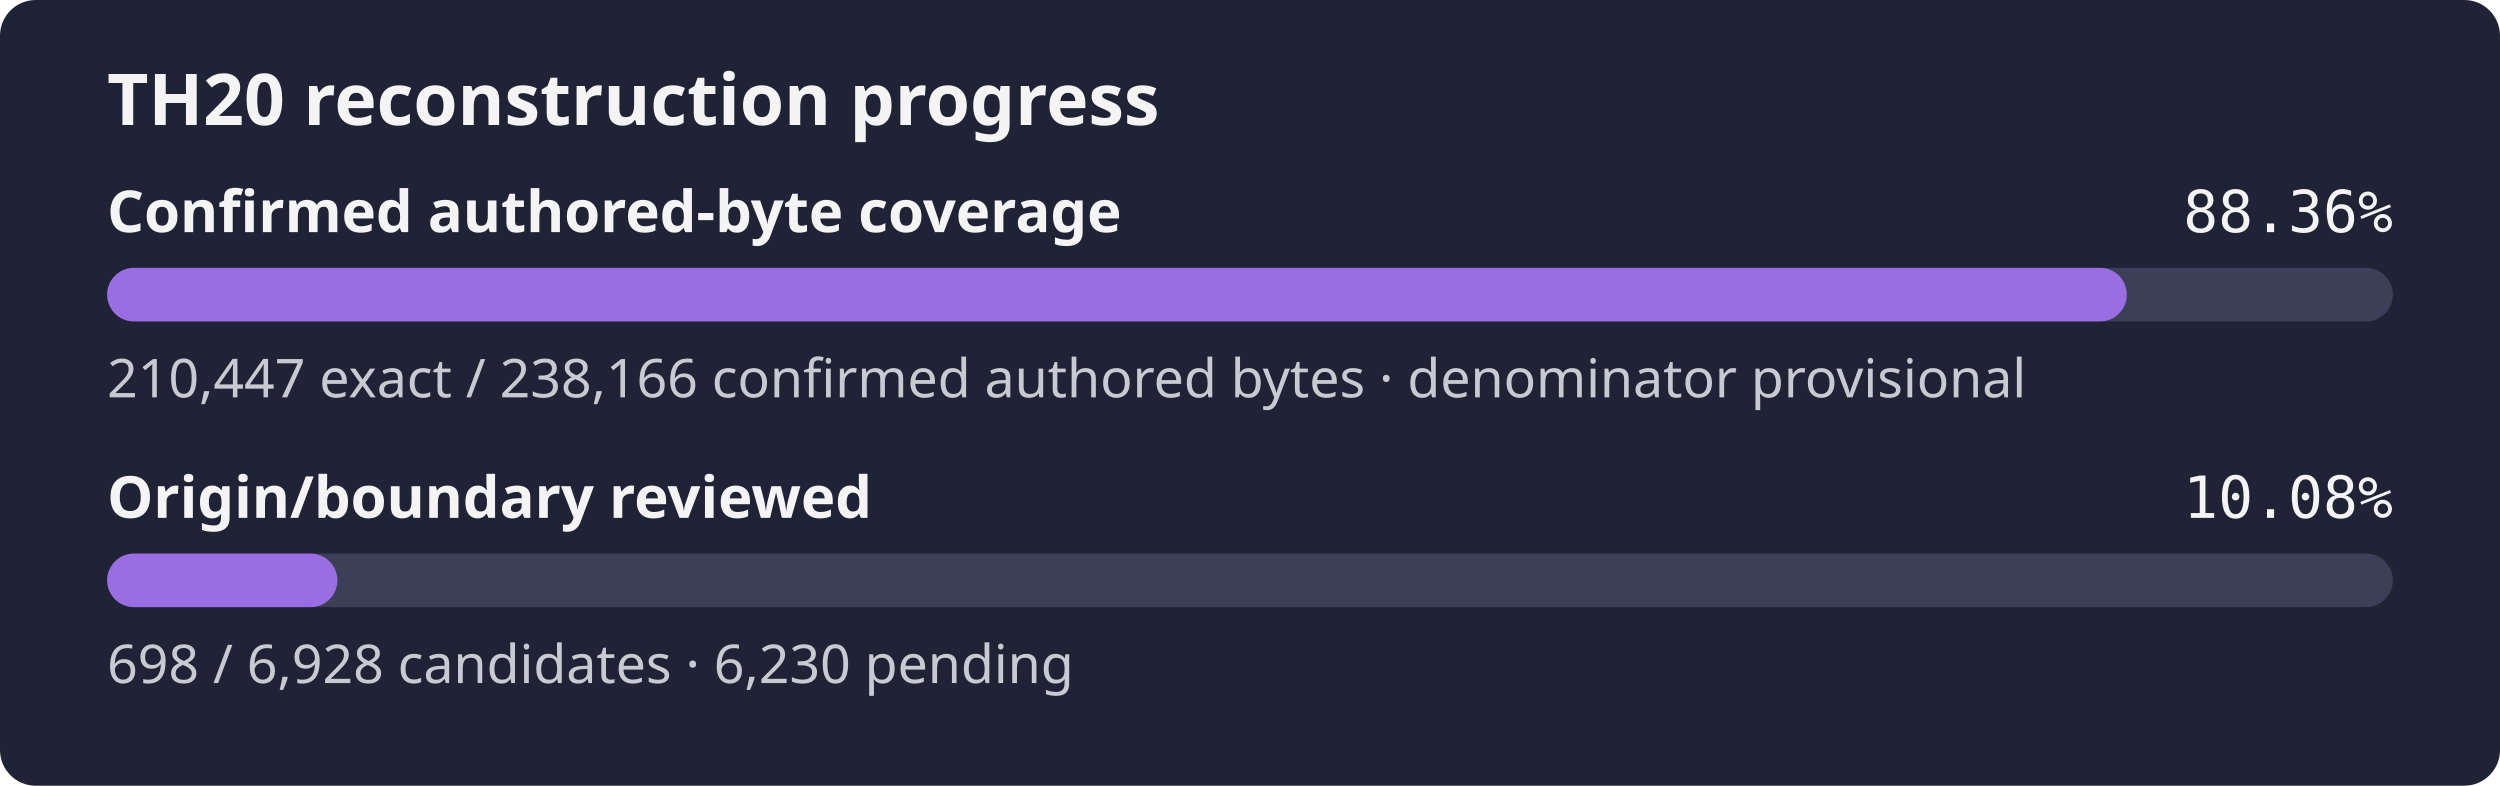
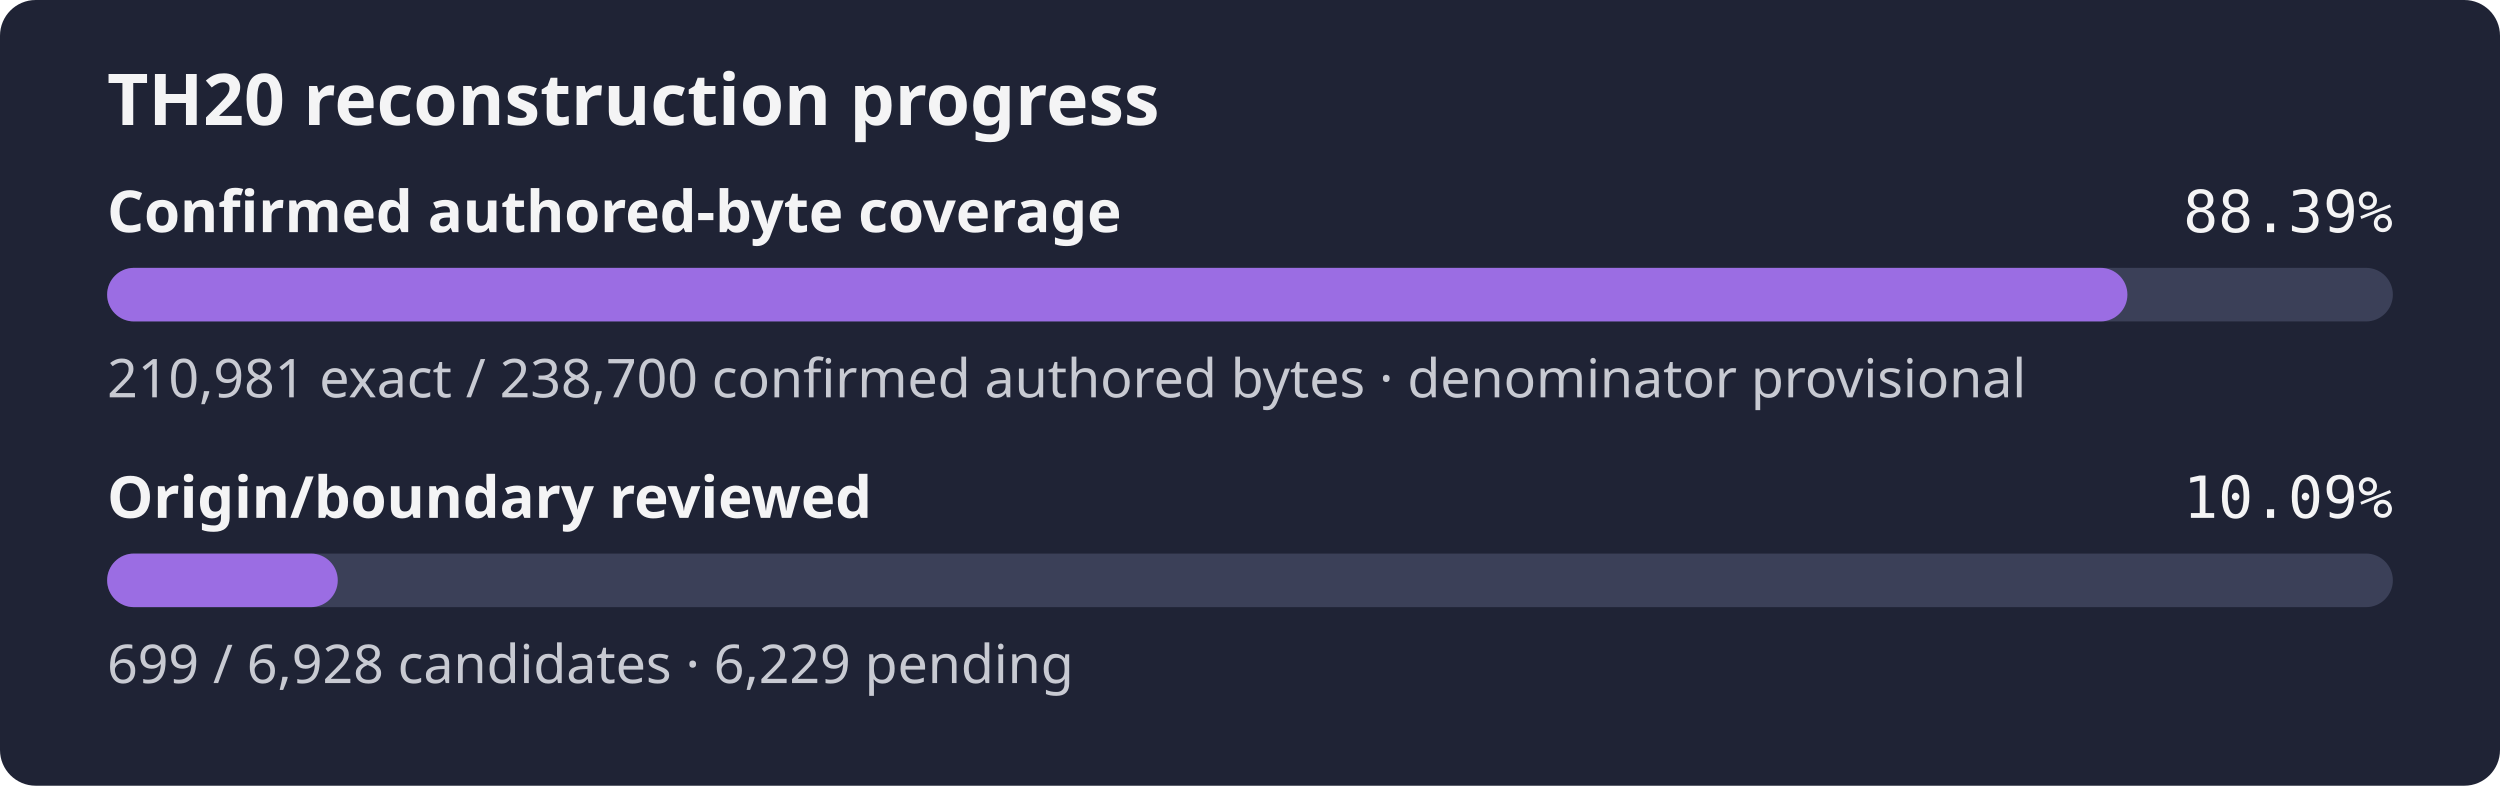
- <svg xmlns="http://www.w3.org/2000/svg" width="560" height="176" role="img" aria-label="TH20 reconstruction progress: 88.36% of the confirmed authored-byte set is exact, origin review 10.08%">
+ <svg xmlns="http://www.w3.org/2000/svg" width="560" height="176" role="img" aria-label="TH20 reconstruction progress: 88.39% of the confirmed authored-byte set is exact, origin review 10.09%">
  <rect width="560" height="176" rx="8" fill="#1f2335" />
  <text x="24" y="28" fill="#f4f4f5" font-family="sans-serif" font-size="16" font-weight="600">TH20 reconstruction progress</text>
  <text x="24" y="52" fill="#f4f4f5" font-family="sans-serif" font-size="13" font-weight="600">Confirmed authored-byte coverage</text>
-   <text x="536" y="52" fill="#f4f4f5" text-anchor="end" font-family="monospace" font-size="13">88.36%</text>
+   <text x="536" y="52" fill="#f4f4f5" text-anchor="end" font-family="monospace" font-size="13">88.39%</text>
  <rect x="24" y="60" width="512" height="12" rx="6" fill="#3b4058" />
-   <rect x="24" y="60" width="452.41" height="12" rx="6" fill="#9b6de3" />
-   <text x="24" y="89" fill="#c8cad2" font-family="sans-serif" font-size="12">210,447 exact / 238,166 confirmed authored bytes · denominator provisional</text>
+   <rect x="24" y="60" width="452.54" height="12" rx="6" fill="#9b6de3" />
+   <text x="24" y="89" fill="#c8cad2" font-family="sans-serif" font-size="12">210,981 exact / 238,700 confirmed authored bytes · denominator provisional</text>
  <text x="24" y="116" fill="#f4f4f5" font-family="sans-serif" font-size="13" font-weight="600">Origin/boundary reviewed</text>
-   <text x="536" y="116" fill="#f4f4f5" text-anchor="end" font-family="monospace" font-size="13">10.08%</text>
+   <text x="536" y="116" fill="#f4f4f5" text-anchor="end" font-family="monospace" font-size="13">10.09%</text>
  <rect x="24" y="124" width="512" height="12" rx="6" fill="#3b4058" />
-   <rect x="24" y="124" width="51.58" height="12" rx="6" fill="#9b6de3" />
-   <text x="24" y="153" fill="#c8cad2" font-family="sans-serif" font-size="12">698 / 6,928 candidates · 6,230 pending</text>
+   <rect x="24" y="124" width="51.66" height="12" rx="6" fill="#9b6de3" />
+   <text x="24" y="153" fill="#c8cad2" font-family="sans-serif" font-size="12">699 / 6,928 candidates · 6,229 pending</text>
</svg>
